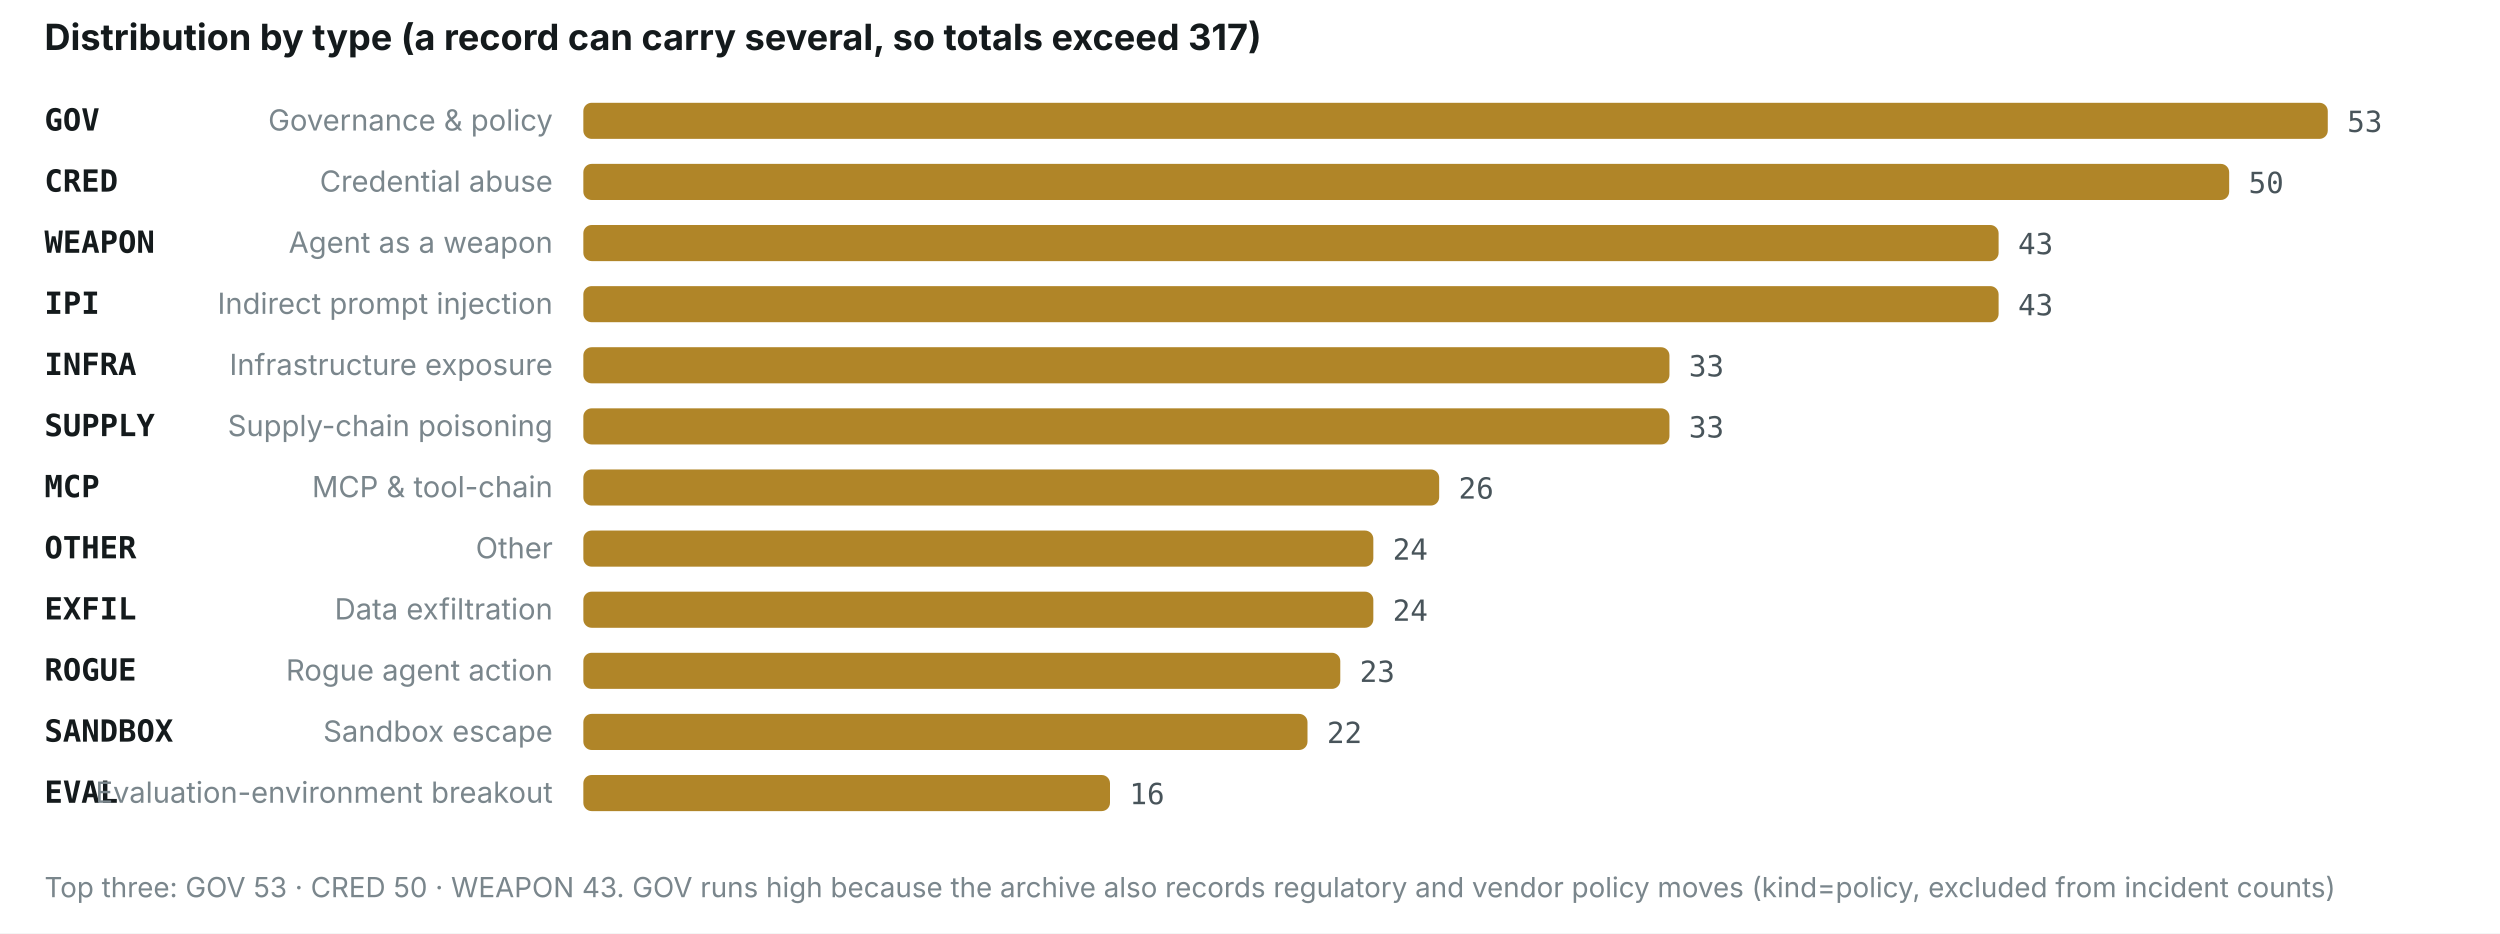
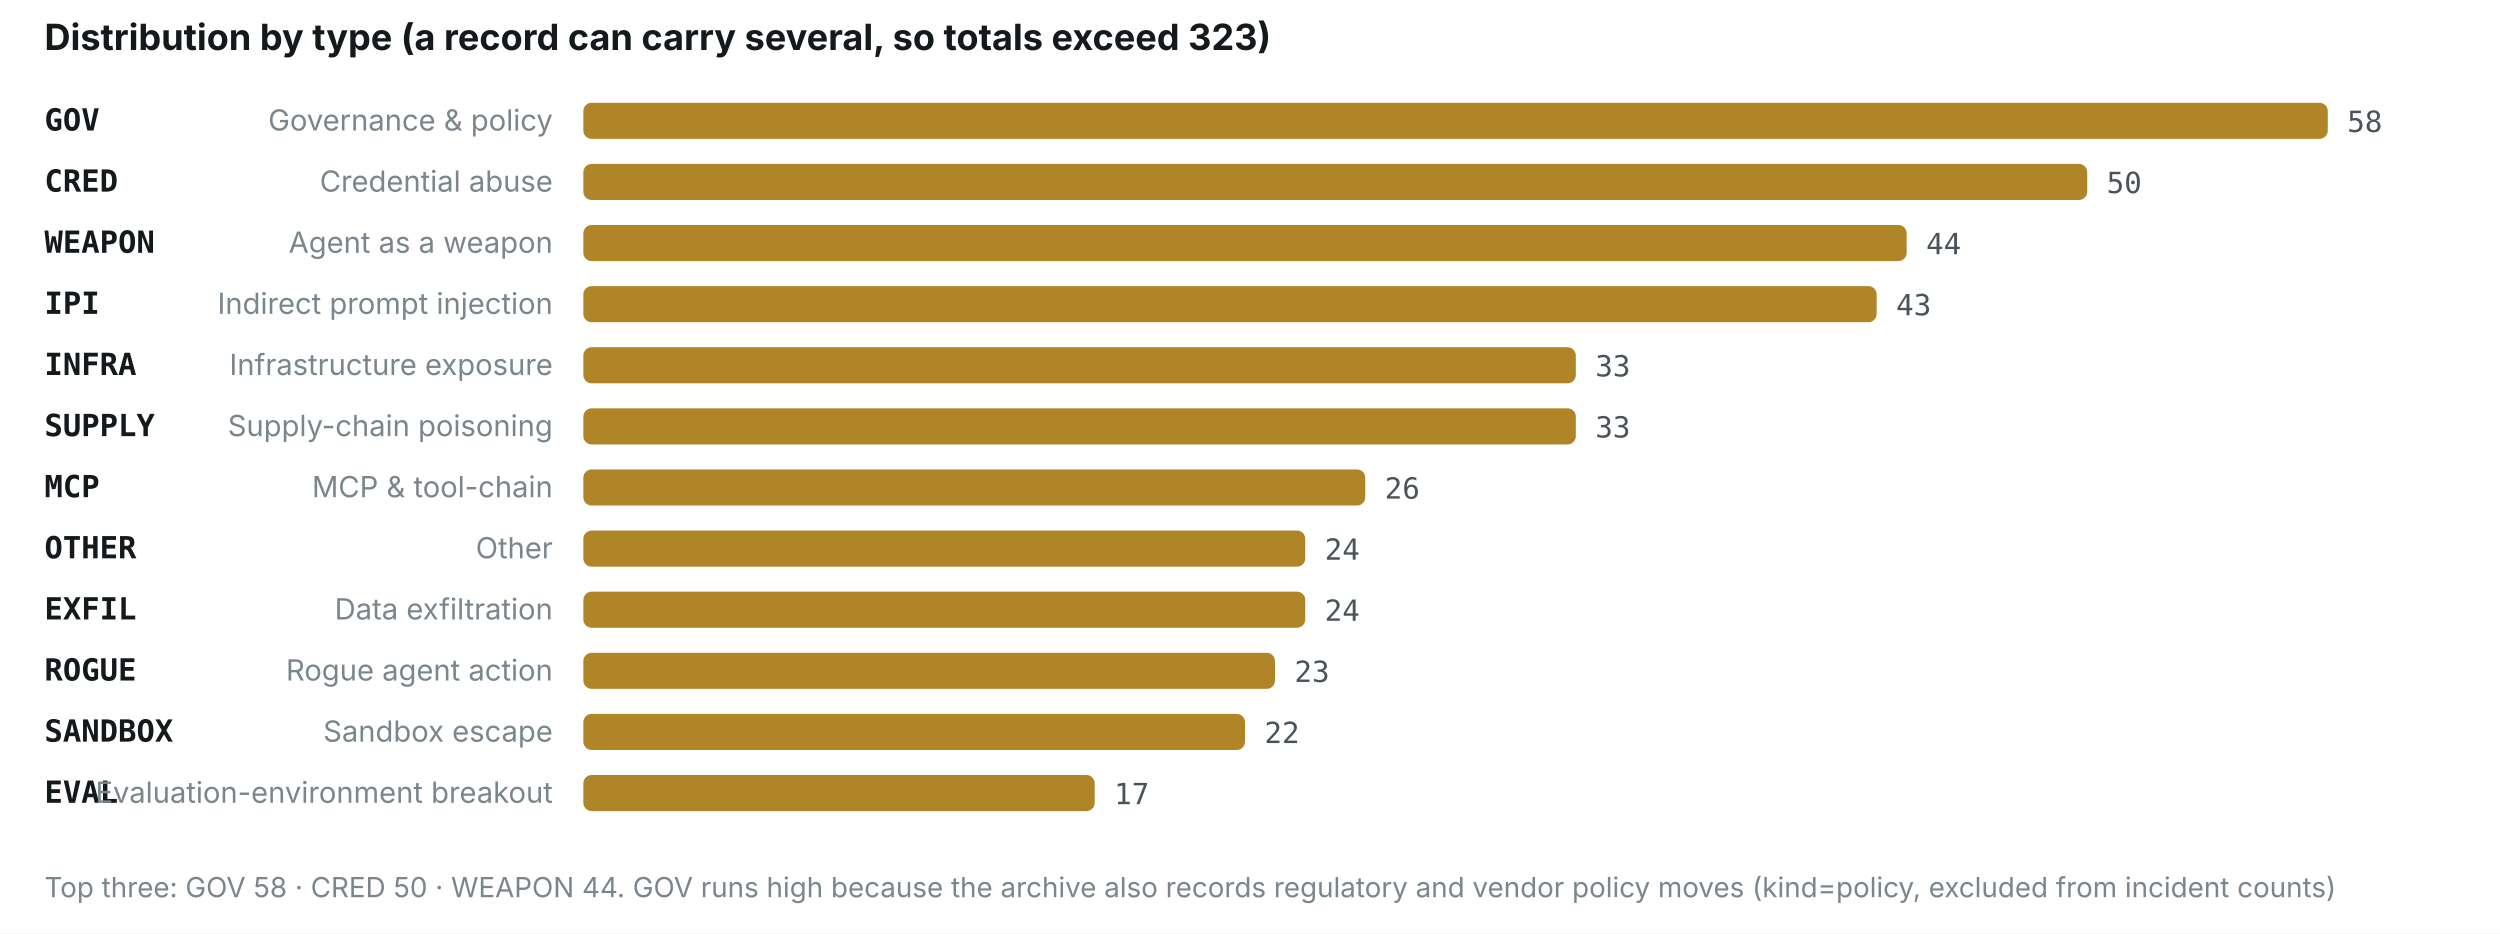
<svg xmlns="http://www.w3.org/2000/svg" viewBox="0 0 900 336" width="900" height="336" role="img" font-family="ui-sans-serif,-apple-system,'Segoe UI','PingFang SC','Microsoft YaHei',sans-serif">
  <rect width="900" height="336" fill="#FFFFFF" />
-   <text x="16" y="18" font-size="13" font-weight="700" fill="#141A1C">Distribution by type (a record can carry several, so totals exceed 317)</text>
+   <text x="16" y="18" font-size="13" font-weight="700" fill="#141A1C">Distribution by type (a record can carry several, so totals exceed 323)</text>
  <text x="16" y="47" font-size="11" fill="#141A1C" font-family="ui-monospace,'SF Mono','Cascadia Mono','Consolas',monospace" font-weight="600">GOV</text>
  <text x="199" y="47" font-size="10.5" text-anchor="end" fill="#7A868C">Governance &amp; policy</text>
  <rect x="210" y="37" width="628.0" height="13" rx="3" fill="#B08528" />
-   <text x="845.0" y="47.5" font-size="10.5" fill="#48545A" font-family="ui-monospace,'SF Mono','Cascadia Mono','Consolas',monospace">53</text>
+   <text x="845.0" y="47.5" font-size="10.5" fill="#48545A" font-family="ui-monospace,'SF Mono','Cascadia Mono','Consolas',monospace">58</text>
  <text x="16" y="69" font-size="11" fill="#141A1C" font-family="ui-monospace,'SF Mono','Cascadia Mono','Consolas',monospace" font-weight="600">CRED</text>
  <text x="199" y="69" font-size="10.5" text-anchor="end" fill="#7A868C">Credential abuse</text>
-   <rect x="210" y="59" width="592.5" height="13" rx="3" fill="#B08528" />
-   <text x="809.5" y="69.5" font-size="10.5" fill="#48545A" font-family="ui-monospace,'SF Mono','Cascadia Mono','Consolas',monospace">50</text>
+   <rect x="210" y="59" width="541.4" height="13" rx="3" fill="#B08528" />
+   <text x="758.4" y="69.5" font-size="10.5" fill="#48545A" font-family="ui-monospace,'SF Mono','Cascadia Mono','Consolas',monospace">50</text>
  <text x="16" y="91" font-size="11" fill="#141A1C" font-family="ui-monospace,'SF Mono','Cascadia Mono','Consolas',monospace" font-weight="600">WEAPON</text>
  <text x="199" y="91" font-size="10.5" text-anchor="end" fill="#7A868C">Agent as a weapon</text>
-   <rect x="210" y="81" width="509.5" height="13" rx="3" fill="#B08528" />
-   <text x="726.5" y="91.5" font-size="10.5" fill="#48545A" font-family="ui-monospace,'SF Mono','Cascadia Mono','Consolas',monospace">43</text>
+   <rect x="210" y="81" width="476.4" height="13" rx="3" fill="#B08528" />
+   <text x="693.4" y="91.5" font-size="10.5" fill="#48545A" font-family="ui-monospace,'SF Mono','Cascadia Mono','Consolas',monospace">44</text>
  <text x="16" y="113" font-size="11" fill="#141A1C" font-family="ui-monospace,'SF Mono','Cascadia Mono','Consolas',monospace" font-weight="600">IPI</text>
  <text x="199" y="113" font-size="10.5" text-anchor="end" fill="#7A868C">Indirect prompt injection</text>
-   <rect x="210" y="103" width="509.5" height="13" rx="3" fill="#B08528" />
-   <text x="726.5" y="113.5" font-size="10.5" fill="#48545A" font-family="ui-monospace,'SF Mono','Cascadia Mono','Consolas',monospace">43</text>
+   <rect x="210" y="103" width="465.6" height="13" rx="3" fill="#B08528" />
+   <text x="682.6" y="113.5" font-size="10.5" fill="#48545A" font-family="ui-monospace,'SF Mono','Cascadia Mono','Consolas',monospace">43</text>
  <text x="16" y="135" font-size="11" fill="#141A1C" font-family="ui-monospace,'SF Mono','Cascadia Mono','Consolas',monospace" font-weight="600">INFRA</text>
  <text x="199" y="135" font-size="10.5" text-anchor="end" fill="#7A868C">Infrastructure exposure</text>
-   <rect x="210" y="125" width="391.0" height="13" rx="3" fill="#B08528" />
-   <text x="608.0" y="135.5" font-size="10.5" fill="#48545A" font-family="ui-monospace,'SF Mono','Cascadia Mono','Consolas',monospace">33</text>
+   <rect x="210" y="125" width="357.3" height="13" rx="3" fill="#B08528" />
+   <text x="574.3" y="135.5" font-size="10.5" fill="#48545A" font-family="ui-monospace,'SF Mono','Cascadia Mono','Consolas',monospace">33</text>
  <text x="16" y="157" font-size="11" fill="#141A1C" font-family="ui-monospace,'SF Mono','Cascadia Mono','Consolas',monospace" font-weight="600">SUPPLY</text>
  <text x="199" y="157" font-size="10.5" text-anchor="end" fill="#7A868C">Supply-chain poisoning</text>
-   <rect x="210" y="147" width="391.0" height="13" rx="3" fill="#B08528" />
-   <text x="608.0" y="157.5" font-size="10.5" fill="#48545A" font-family="ui-monospace,'SF Mono','Cascadia Mono','Consolas',monospace">33</text>
+   <rect x="210" y="147" width="357.3" height="13" rx="3" fill="#B08528" />
+   <text x="574.3" y="157.5" font-size="10.5" fill="#48545A" font-family="ui-monospace,'SF Mono','Cascadia Mono','Consolas',monospace">33</text>
  <text x="16" y="179" font-size="11" fill="#141A1C" font-family="ui-monospace,'SF Mono','Cascadia Mono','Consolas',monospace" font-weight="600">MCP</text>
  <text x="199" y="179" font-size="10.5" text-anchor="end" fill="#7A868C">MCP &amp; tool-chain</text>
-   <rect x="210" y="169" width="308.1" height="13" rx="3" fill="#B08528" />
-   <text x="525.1" y="179.5" font-size="10.5" fill="#48545A" font-family="ui-monospace,'SF Mono','Cascadia Mono','Consolas',monospace">26</text>
+   <rect x="210" y="169" width="281.5" height="13" rx="3" fill="#B08528" />
+   <text x="498.5" y="179.5" font-size="10.5" fill="#48545A" font-family="ui-monospace,'SF Mono','Cascadia Mono','Consolas',monospace">26</text>
  <text x="16" y="201" font-size="11" fill="#141A1C" font-family="ui-monospace,'SF Mono','Cascadia Mono','Consolas',monospace" font-weight="600">OTHER</text>
  <text x="199" y="201" font-size="10.5" text-anchor="end" fill="#7A868C">Other</text>
-   <rect x="210" y="191" width="284.4" height="13" rx="3" fill="#B08528" />
-   <text x="501.4" y="201.5" font-size="10.5" fill="#48545A" font-family="ui-monospace,'SF Mono','Cascadia Mono','Consolas',monospace">24</text>
+   <rect x="210" y="191" width="259.9" height="13" rx="3" fill="#B08528" />
+   <text x="476.9" y="201.5" font-size="10.5" fill="#48545A" font-family="ui-monospace,'SF Mono','Cascadia Mono','Consolas',monospace">24</text>
  <text x="16" y="223" font-size="11" fill="#141A1C" font-family="ui-monospace,'SF Mono','Cascadia Mono','Consolas',monospace" font-weight="600">EXFIL</text>
  <text x="199" y="223" font-size="10.5" text-anchor="end" fill="#7A868C">Data exfiltration</text>
-   <rect x="210" y="213" width="284.4" height="13" rx="3" fill="#B08528" />
-   <text x="501.4" y="223.5" font-size="10.5" fill="#48545A" font-family="ui-monospace,'SF Mono','Cascadia Mono','Consolas',monospace">24</text>
+   <rect x="210" y="213" width="259.9" height="13" rx="3" fill="#B08528" />
+   <text x="476.9" y="223.5" font-size="10.5" fill="#48545A" font-family="ui-monospace,'SF Mono','Cascadia Mono','Consolas',monospace">24</text>
  <text x="16" y="245" font-size="11" fill="#141A1C" font-family="ui-monospace,'SF Mono','Cascadia Mono','Consolas',monospace" font-weight="600">ROGUE</text>
  <text x="199" y="245" font-size="10.5" text-anchor="end" fill="#7A868C">Rogue agent action</text>
-   <rect x="210" y="235" width="272.5" height="13" rx="3" fill="#B08528" />
-   <text x="489.5" y="245.5" font-size="10.5" fill="#48545A" font-family="ui-monospace,'SF Mono','Cascadia Mono','Consolas',monospace">23</text>
+   <rect x="210" y="235" width="249.0" height="13" rx="3" fill="#B08528" />
+   <text x="466.0" y="245.5" font-size="10.5" fill="#48545A" font-family="ui-monospace,'SF Mono','Cascadia Mono','Consolas',monospace">23</text>
  <text x="16" y="267" font-size="11" fill="#141A1C" font-family="ui-monospace,'SF Mono','Cascadia Mono','Consolas',monospace" font-weight="600">SANDBOX</text>
  <text x="199" y="267" font-size="10.5" text-anchor="end" fill="#7A868C">Sandbox escape</text>
-   <rect x="210" y="257" width="260.7" height="13" rx="3" fill="#B08528" />
-   <text x="477.7" y="267.5" font-size="10.5" fill="#48545A" font-family="ui-monospace,'SF Mono','Cascadia Mono','Consolas',monospace">22</text>
+   <rect x="210" y="257" width="238.2" height="13" rx="3" fill="#B08528" />
+   <text x="455.2" y="267.5" font-size="10.5" fill="#48545A" font-family="ui-monospace,'SF Mono','Cascadia Mono','Consolas',monospace">22</text>
  <text x="16" y="289" font-size="11" fill="#141A1C" font-family="ui-monospace,'SF Mono','Cascadia Mono','Consolas',monospace" font-weight="600">EVAL</text>
  <text x="199" y="289" font-size="10.5" text-anchor="end" fill="#7A868C">Evaluation-environment breakout</text>
-   <rect x="210" y="279" width="189.6" height="13" rx="3" fill="#B08528" />
-   <text x="406.6" y="289.5" font-size="10.5" fill="#48545A" font-family="ui-monospace,'SF Mono','Cascadia Mono','Consolas',monospace">16</text>
-   <text x="16" y="323" font-size="10" fill="#7A868C">Top three: GOV 53 · CRED 50 · WEAPON 43. GOV runs high because the archive also records regulatory and vendor policy moves (kind=policy, excluded from incident counts)</text>
+   <rect x="210" y="279" width="184.1" height="13" rx="3" fill="#B08528" />
+   <text x="401.1" y="289.5" font-size="10.5" fill="#48545A" font-family="ui-monospace,'SF Mono','Cascadia Mono','Consolas',monospace">17</text>
+   <text x="16" y="323" font-size="10" fill="#7A868C">Top three: GOV 58 · CRED 50 · WEAPON 44. GOV runs high because the archive also records regulatory and vendor policy moves (kind=policy, excluded from incident counts)</text>
</svg>
